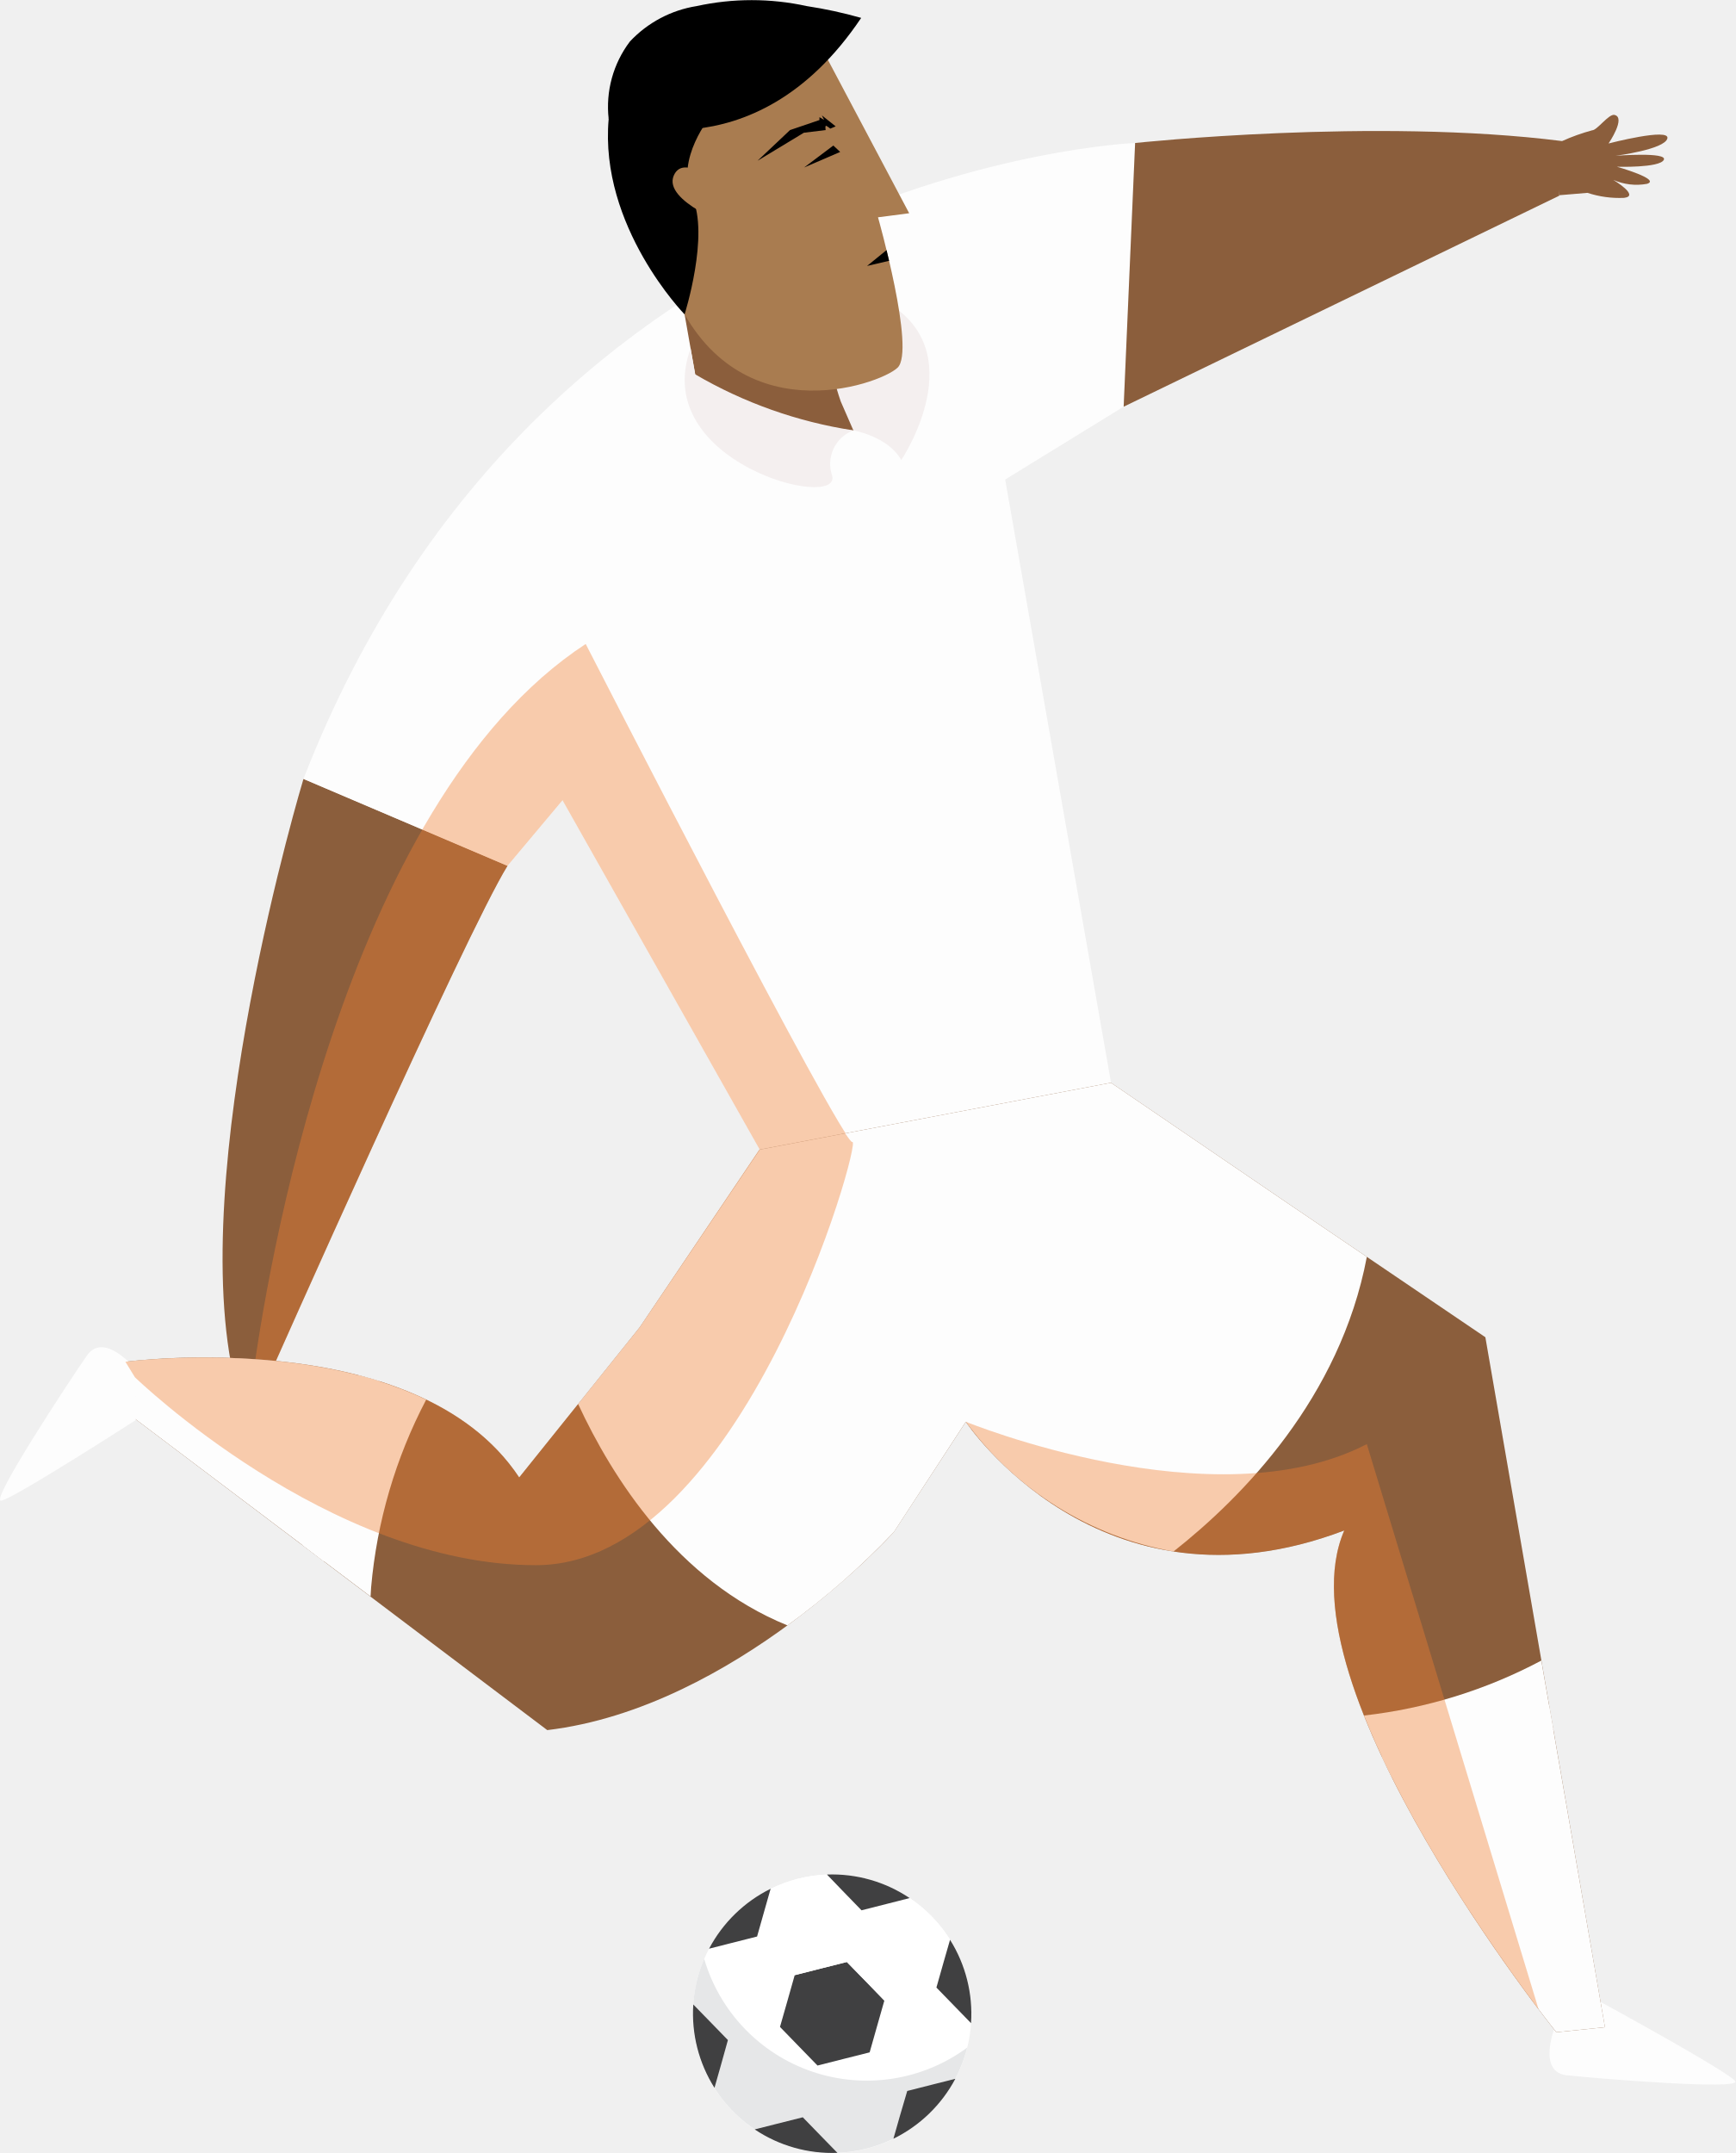
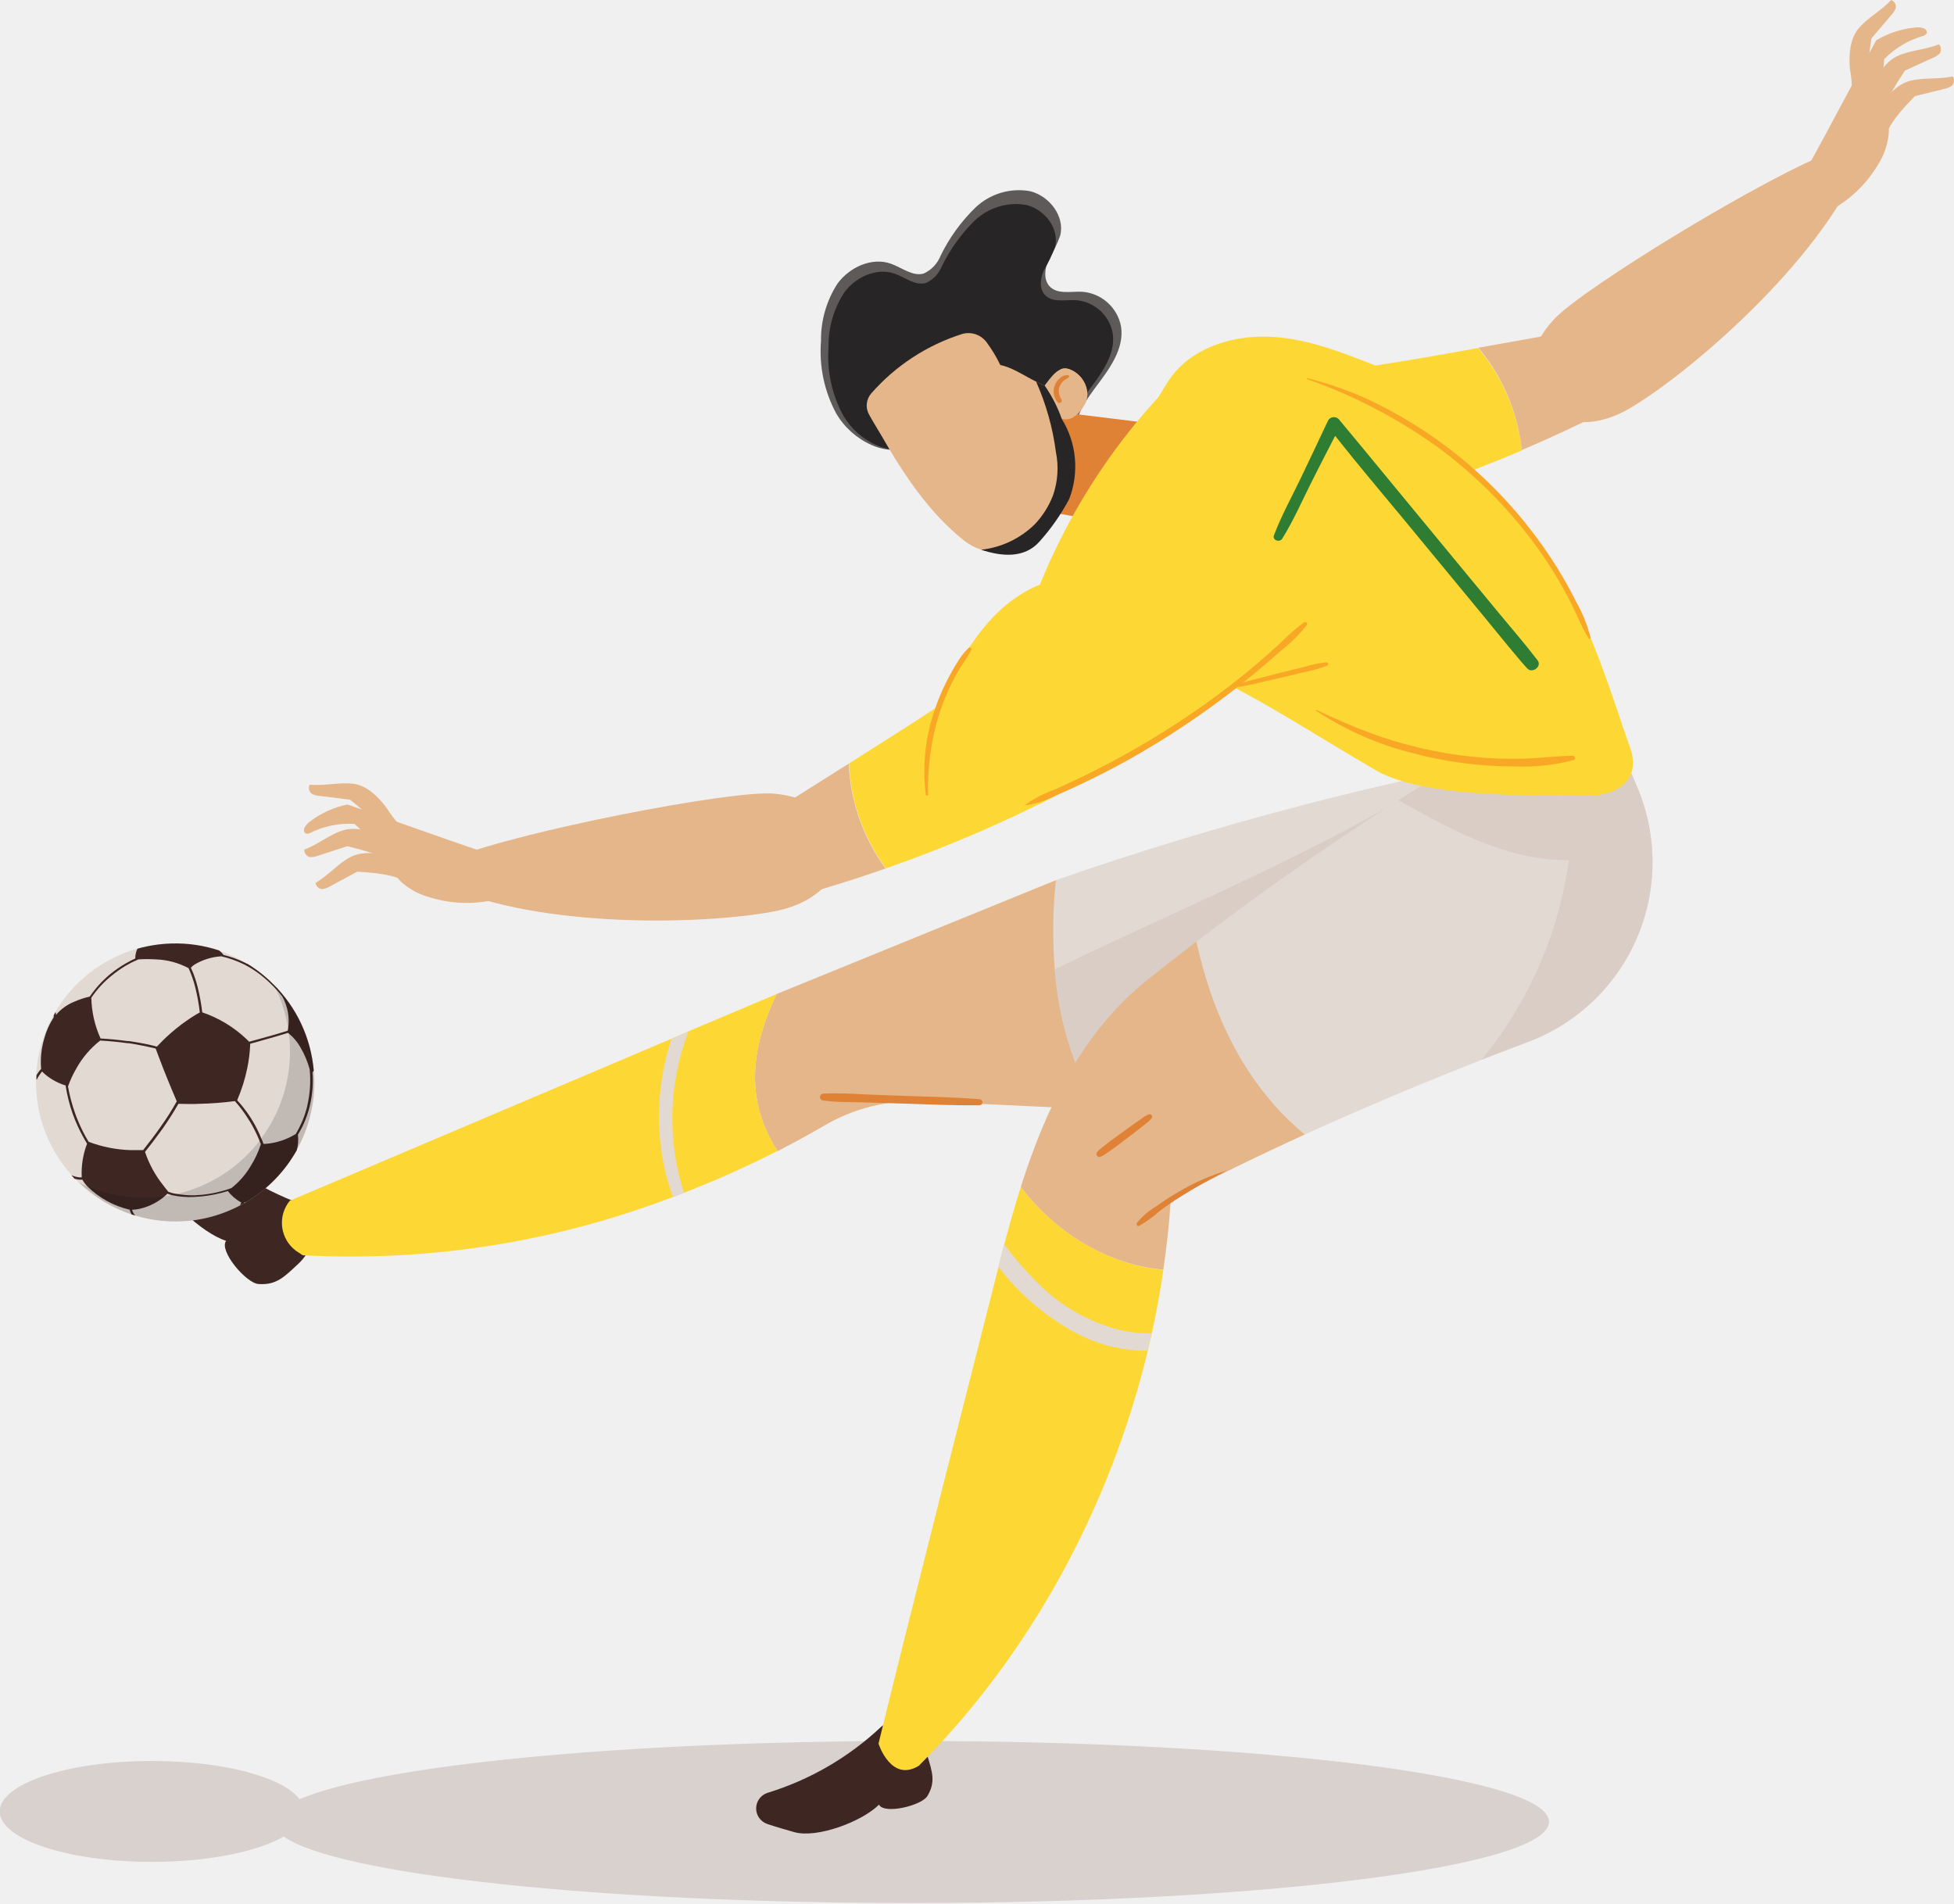
- <svg xmlns="http://www.w3.org/2000/svg" width="120.266" height="149.193">
-   <g data-name="Group 385">
-     <g data-name="Layer 2">
-       <g data-name="Layer 1" fill-rule="evenodd">
-         <path data-name="Path 164" d="M57.67 129.896a9.648 9.648 0 11-9.646 9.648 9.648 9.648 0 019.646-9.648z" fill="#fff" />
-         <path data-name="Path 165" d="M67.028 141.891a9.648 9.648 0 11-18.226-6.151 11.737 11.737 0 0018.226 6.151z" fill="#e6e7e8" />
-         <path data-name="Path 166" d="M61.916 148.204l.431-1.516.527-1.794 1.806-.458 1.528-.386a9.684 9.684 0 01-4.292 4.154z" fill="#404041" />
-         <path data-name="Path 167" d="M55.075 136.869l-.508 1.794-.512 1.793 1.3 1.339 1.3 1.337 1.806-.458 1.808-.455.508-1.794.51-1.792-1.3-1.339-1.3-1.337-1.806.455z" fill="#404041" />
-         <path data-name="Path 168" d="M59.706 132.37l1.809-.453 1.528-.386a9.668 9.668 0 012.8 2.874l-.434 1.512-.508 1.794-1.808.455-1.806.458-1.286-1.332-1.313-1.336.51-1.794z" fill="#fff" />
-         <path data-name="Path 169" d="M53.415 130.883l-.429 1.513-.51 1.8 1.3 1.339 1.3 1.337 1.81-.461 1.806-.455.51-1.794.508-1.792-1.3-1.339-1.1-1.135a9.656 9.656 0 00-3.895.987z" fill="#fff" />
-         <path data-name="Path 170" d="M63.04 131.527l-1.526.39-1.808.458-1.3-1.339-1.096-1.14a9.639 9.639 0 015.73 1.631z" fill="#404041" />
-         <path data-name="Path 171" d="M67.296 140.196l-1.1-1.131-1.3-1.337.508-1.794.437-1.516a9.643 9.643 0 011.455 5.778z" fill="#404041" />
-         <path data-name="Path 172" d="M48.046 138.902l1.1 1.128 1.3 1.337-.5 1.794-.431 1.516a9.641 9.641 0 01-1.469-5.775z" fill="#404041" />
-         <path data-name="Path 173" d="M52.299 147.559l1.528-.386 1.808-.455 1.3 1.337 1.1 1.128a9.643 9.643 0 01-5.732-1.624z" fill="#404041" />
-         <path data-name="Path 174" d="M49.14 135.036l1.519-.386 1.808-.458.508-1.794.431-1.516a9.684 9.684 0 00-4.266 4.154z" fill="#404041" />
-       </g>
-     </g>
-     <g data-name="Layer 2">
-       <g data-name="Layer 1">
-         <path data-name="Path 175" d="M21.031 53.974s-8.258 27.343-4.73 41.877l2.261-.295s13.713-30.9 16.609-35.558z" fill="#8b5e3c" />
-         <path data-name="Path 176" d="M78.661 9.908s-41.156 1.644-57.63 44.066l14.139 6.024 3.815-4.547 13.661 24.2s11.337 4.408 24.35-4.633l-7.335-41.79 8.206-5.046z" fill="#fdfdfd" />
-         <g data-name="Group 374" opacity=".4" fill="#ef7f33">
-           <path data-name="Path 177" d="M59.096 79.135c-.694.253-18.506-34.511-18.506-34.511-16.959 11.1-22.2 44.2-23.1 51.075l1.079-.142s13.706-30.9 16.6-35.558l3.815-4.547 13.661 24.2a20.556 20.556 0 006.2 1.04c.268-1.005.355-1.595.251-1.557z" />
-           <path data-name="Path 178" d="M16.3 95.852l.475-.062-.822-1.804c.09.645.212 1.269.347 1.866z" />
-         </g>
-         <path data-name="Path 179" d="M108.205 10.349a5.35 5.35 0 01.062-.572c-12.96-1.647-29.6.132-29.6.132l-.794 18.273 30.19-14.622a30.114 30.114 0 01.142-3.211z" fill="#8b5e3c" />
-         <path data-name="Path 180" d="M108.257 9.776a13.771 13.771 0 012.081-.746c.347 0 1.148-1.144 1.54-1.068.839.166-.4 1.98-.4 1.98s4.276-1.113 4.075-.347-3.589 1.2-3.589 1.2 3.638-.284 3.34.284-3.246.475-3.246.475 3.094.877 2.081 1.186a4.016 4.016 0 01-2.334-.274s1.873 1.113.746 1.245a7.1 7.1 0 01-2.535-.347l-1.946.163s-.544-3.359.187-3.751z" fill="#8b5e3c" />
-         <path data-name="Path 181" d="M107.771 140.437s-1.28 3.146.818 3.371 12.086 1.04 11.663.406-9.364-5.511-9.364-5.511z" fill="#fdfdfd" />
-         <path data-name="Path 182" d="M102.94 92.664l-14.084-9.548-11.864-8.087-24.339 4.633-8.323 12.319-8.348 10.4C28.9 91.689 8.705 94.363 8.705 94.363l-1.734 2.15 30.956 23.376c13.04-1.554 24.006-13.709 24.006-13.709l5-7.654s9.27 13.966 26.229 7.529c-4.633 10.689 14.694 34.771 14.694 34.771l3.371-.347z" fill="#8b5e3c" />
-         <path data-name="Path 183" d="M25.72 109.991a34.476 34.476 0 013.815-13c-8.747-4.221-20.829-2.625-20.829-2.625l-1.734 2.15 18.71 14.115c.013-.213.02-.425.038-.64z" fill="#fdfdfd" />
-         <path data-name="Path 184" d="M94.53 118.878c4.207 10.581 13.328 21.946 13.328 21.946l3.371-.347-4.411-25.407a34.42 34.42 0 01-12.288 3.808z" fill="#fdfdfd" />
-         <path data-name="Path 185" d="M94.725 87.095l-5.868-3.978-11.864-8.088-24.339 4.633-8.323 12.319-4.266 5.31c2.362 5.095 6.884 12.249 14.51 15.343a53.107 53.107 0 007.366-6.458l4.994-7.654a22.775 22.775 0 0014.393 8.989c4.782-3.77 11.548-10.647 13.397-20.416z" fill="#fdfdfd" />
-         <path data-name="Path 186" d="M60.855 24.779l-1.711 5.057-10.5-1.263-1.2-6.787 4.335-2.254 8.722 5.154z" fill="#8b5e3c" />
-         <path data-name="Path 187" d="M48.179 25.94a31.028 31.028 0 0010.963 3.884 2.482 2.482 0 00-1.47 3.146c.61 2.452-12.7-.926-9.811-8.826z" fill="#f4efef" />
-         <path data-name="Path 188" d="M59.141 29.825s2.4.409 3.319 2.053c0 0 5.2-7.71-1.359-11.122s-2.837 7.058-2.837 7.058z" fill="#f4efef" />
-         <path data-name="Path 189" d="M57.182 3.776l.08.156 5.747 10.845-2.161.281s2.618 9.218 1.356 10.422-11.445 4.786-15.645-5.525-3.028-14.791-3.028-14.791z" fill="#a97c50" />
-         <path data-name="Path 190" d="M42.182 8.24s9.981 4.2 17.5-7a30.67 30.67 0 00-3.773-.818 17.838 17.838 0 00-7.63 0 8.076 8.076 0 00-4.623 2.452 7.5 7.5 0 00-1.474 5.366z" />
-         <path data-name="Path 191" d="M49.292 8s-2.553 3.042-1.328 5.656-.52 8.129-.52 8.129-5.927-6.087-5.261-13.546S49.292 8 49.292 8z" />
-         <path data-name="Path 192" d="M50.381 13.337s-2.937-2.937-3.69-1.165 4 3.506 4 3.506l-.288-2.209" fill="#a97c50" />
-         <path data-name="Path 193" d="M58.226 10.529l-.475-.444-2.022 1.52z" />
-         <path data-name="Path 194" d="M57.914 8.757l-.954-.76.149.309-.319-.187v.2l-2.039.694-2.251 2.126 3.211-1.942 1.509-.184s-.059-.347.049-.291a2.041 2.041 0 01.271.191z" />
-         <path data-name="Path 195" d="M61.441 17.33l-1.353 1.1 1.529-.357z" />
-         <path data-name="Path 196" d="M9.364 94.846s-2.147-2.632-3.35-.9-6.707 10.1-5.941 10.04 9.329-5.58 9.329-5.58z" fill="#fdfdfd" />
-         <path data-name="Path 197" d="M20.937 107.053l1.512 1.151c.555-3.263 1.772-9.017 3.863-12.485a25.668 25.668 0 00-1.453-.416 27.184 27.184 0 00-3.922 11.75z" fill="#fdfdfd" />
-         <path data-name="Path 198" d="M107.348 118.13c-2.865 1.273-7.737 3.208-11.583 3.583q.347.718.694 1.429a26.416 26.416 0 0011.185-3.329z" fill="#fdfdfd" />
-         <path data-name="Path 199" d="M44.331 91.981l-8.348 10.4c-3.947-5.972-11.958-7.765-18.3-8.2l-.784-.049-.925-.034a48.846 48.846 0 00-7.283.267l.659 1.072s13.442 13.037 27.8 13.023 22.626-29.579 21.918-29.326c-.055.021-.229-.2-.5-.607l-5.948 1.134z" fill="#ef7f33" opacity=".4" />
-         <path data-name="Path 200" d="M93.156 106.05c-3.919 9.055 9.336 27.717 13.48 33.211l-11.912-39.19c-10.59 5.483-27.79-1.55-27.79-1.55s9.263 13.966 26.222 7.529z" fill="#ef7f33" opacity=".4" />
+ <svg xmlns="http://www.w3.org/2000/svg" viewBox="0 0 264.63 257.75">
+   <defs>
+     <style>.cls-1{isolation:isolate;}.cls-2{fill:#5f3324;opacity:0.17;}.cls-3{fill:#5e5a5a;}.cls-4{fill:#272525;}.cls-5{fill:#e4b689;}.cls-6{fill:#e2d9d2;}.cls-7{fill:#dacdc5;}.cls-8{fill:#3e2723;}.cls-9{fill:#fdd835;}.cls-10{fill:#e08236;}.cls-11{fill:#2e7d32;}.cls-12{fill:#f9a825;}.cls-13{fill:#dadada;fill-rule:evenodd;mix-blend-mode:multiply;}</style>
+   </defs>
+   <g class="cls-1">
+     <g id="Layer_2" data-name="Layer 2">
+       <g id="OBJECTS">
+         <path class="cls-2" d="M123.42,235.78c-39.24,0-72.34,3.33-82.85,7.89-2.23-3-10.31-5.18-20-5.18-11.38,0-20.6,3.06-20.6,6.83s9.22,6.83,20.6,6.83c7.64,0,14.3-1.38,17.85-3.43,7.25,5.13,42.52,9,85,9,47.7,0,86.36-4.92,86.36-11S171.12,235.78,123.42,235.78Z" />
+         <path class="cls-3" d="M113.25,56a17.73,17.73,0,0,1-2.06-9.83,13.93,13.93,0,0,1,2.25-7.79c1.64-2.2,4.62-3.58,7.21-2.67,1.51.54,3,1.79,4.48,1.32a4.44,4.44,0,0,0,2.25-2.39,23.42,23.42,0,0,1,4.69-6.5,8.55,8.55,0,0,1,7.42-2.25c2.61.63,4.74,3.37,4.1,6a19.58,19.58,0,0,1-1.62,3.4c-.51,1.15-.66,2.65.23,3.54,1.05,1.05,2.8.62,4.29.68a5.79,5.79,0,0,1,5.33,4.69c.49,3.09-1.67,5.89-3.55,8.39s-3.69,5.72-2.46,8.59a9.93,9.93,0,0,0-1.8-.12L142.1,61c-1.23-.07-2.47-.13-3.71-.18-2.51-.09-5-.16-7.53-.18s-5,0-7.53,0c-.85,0-1.67.31-2.51.29a7.65,7.65,0,0,1-2.78-.66A10.46,10.46,0,0,1,113.25,56Z" />
+         <path class="cls-4" d="M114.21,56.29a16.88,16.88,0,0,1-2-9.31,13.14,13.14,0,0,1,2.14-7.39c1.55-2.09,4.38-3.39,6.83-2.52,1.43.5,2.8,1.69,4.25,1.24a4.18,4.18,0,0,0,2.13-2.26A22.37,22.37,0,0,1,132,29.88a8.1,8.1,0,0,1,7-2.12c2.48.59,4.49,3.19,3.89,5.67a19.28,19.28,0,0,1-1.54,3.21c-.48,1.09-.63,2.52.22,3.36,1,1,2.65.59,4.06.65a5.48,5.48,0,0,1,5.06,4.44c.46,2.92-1.59,5.58-3.37,7.95s-3.49,5.42-2.33,8.14a8.24,8.24,0,0,0-1.71-.11l-1.8-.1c-1.17-.07-2.35-.12-3.52-.17-2.38-.09-4.75-.15-7.13-.17s-4.76,0-7.14,0c-.8,0-1.58.29-2.37.27a7.24,7.24,0,0,1-2.64-.62A9.87,9.87,0,0,1,114.21,56.29Z" />
+         <path class="cls-5" d="M105.17,134.62,143,119.2l5.7,31.05L125,149.13a24.3,24.3,0,0,0-13.44,3.35c-1.73,1-3.83,2.18-6.25,3.42C100.67,148.76,101.88,141.58,105.17,134.62Z" />
+         <path class="cls-6" d="M177.36,149.07q-14,.77-28,2.31c-6.13-9.67-7.49-20.88-6.37-32.18a434.63,434.63,0,0,1,67.9-17.66l.69,8.46A36.22,36.22,0,0,1,177.36,149.07Z" />
+         <path class="cls-7" d="M149.34,151.38q14-1.56,28-2.31A36.22,36.22,0,0,0,211.56,110l-.69-8.46c-4.94.86-9.86,1.83-14.76,2.87-16.62,10.65-35.62,18.29-53.27,26.87A44,44,0,0,0,149.34,151.38Z" />
+         <path class="cls-8" d="M41.08,163.18A43,43,0,0,1,24.75,152.5a2.43,2.43,0,0,0-4.13,2.05c.21,1.43.48,2.83.72,4.1.65,3.45,5.94,8.3,9.28,9.4-1,1.35,2.7,5.71,4.37,5.84,2.41.19,3.5-.95,5.32-2.65a6.61,6.61,0,0,0,2-3.27C42.74,166.24,42.72,163.74,41.08,163.18Z" />
+         <path class="cls-9" d="M105.18,134.62l-12,5.07-2.29,1L39.25,162.61a4.72,4.72,0,0,0,.87,6.81L41,170a121.91,121.91,0,0,0,50.2-7.92l1.47-.56a135.1,135.1,0,0,0,12.64-5.66C100.67,148.76,101.88,141.57,105.18,134.62Z" />
+         <path class="cls-6" d="M93.23,139.69l-2.29,1A33.46,33.46,0,0,0,90.17,159a29.68,29.68,0,0,0,1,3.12l1.47-.56a32,32,0,0,1-.84-3.09,32.94,32.94,0,0,1,1.44-18.78Z" />
+         <path class="cls-10" d="M117,148.21l5.12.19c3.52.13,7.07.17,10.59.47a.41.41,0,0,1,0,.81c-3.53.06-7.07-.13-10.6-.23l-5.12-.15c-1.82-.06-3.67,0-5.47-.26a.47.47,0,0,1,0-.94A52.62,52.62,0,0,1,117,148.21Z" />
+         <path class="cls-8" d="M119.33,233.86a39.21,39.21,0,0,1-15.41,8.95,2.22,2.22,0,0,0,0,4.21c1.25.42,2.51.78,3.64,1.1,3.09.88,9.22-1.44,11.48-3.72.7,1.36,5.77.13,6.56-1.17,1.14-1.9.66-3.25,0-5.44a6,6,0,0,0-1.86-2.95C122.51,233.76,120.47,232.76,119.33,233.86Z" />
+         <path class="cls-9" d="M138.25,160.74c-.82,2.58-1.55,5.18-2.24,7.77l-.6,2.32-.18.73c-1.8,7.14-13.33,52.31-16.25,64.57,0,.07,1.73,5.32,5.46,3,15.19-15.2,25.91-35.11,31-56.17.19-.78.36-1.57.54-2.35.63-2.86,1.15-5.75,1.58-8.63C150,171.29,142.84,166.83,138.25,160.74Z" />
+         <path class="cls-5" d="M155.41,132.69q3.28-2.62,6.62-5.17c2.26,10.13,6.63,19.47,14.71,26.11q-9.21,4.2-18.19,8.87c-.19,3.15-.54,6.31-1,9.45-7.6-.66-14.71-5.12-19.3-11.22C141.64,150.07,146.53,139.79,155.41,132.69Z" />
+         <path class="cls-6" d="M206.89,141.15q-15.28,5.73-30.15,12.48c-8.08-6.64-12.45-16-14.71-26.11a396.54,396.54,0,0,1,53.89-34.7l5.83,13.83A26,26,0,0,1,206.89,141.15Z" />
+         <path class="cls-7" d="M221.75,106.65l-5.83-13.83q-13.56,7.25-26.52,15.55c7,3.9,14.36,8.12,23.08,8.12a54.29,54.29,0,0,1-11.81,27c2.07-.8,4.14-1.6,6.22-2.38A26,26,0,0,0,221.75,106.65Z" />
+         <path class="cls-10" d="M156.59,163.37c1-.71,2-1.38,3.1-2a29,29,0,0,1,6.48-2.85s0,0,0,0c-2.14,1.1-4.26,2.27-6.29,3.55q-1.47.91-2.85,1.95a15.65,15.65,0,0,1-2.76,2c-.26.12-.41-.22-.29-.41A9.79,9.79,0,0,1,156.59,163.37Z" />
+         <path class="cls-10" d="M149.39,155.3c.3-.23.59-.48.9-.71l1.72-1.25c.57-.41,1.14-.84,1.72-1.24.31-.22.62-.44.94-.65a3.48,3.48,0,0,1,.93-.54.34.34,0,0,1,.37.53,4.62,4.62,0,0,1-.79.74l-.9.71c-.56.44-1.13.86-1.69,1.29l-1.7,1.29c-.3.23-.62.43-.94.65a4.38,4.38,0,0,1-.93.55.4.4,0,0,1-.44-.63A4.08,4.08,0,0,1,149.39,155.3Z" />
+         <path class="cls-6" d="M136,168.51l-.6,2.32-.18.73a32.48,32.48,0,0,0,11,9.23,20.56,20.56,0,0,0,9.18,2.14c.19-.78.36-1.57.54-2.35a18.11,18.11,0,0,1-3.87-.36,23.87,23.87,0,0,1-11.45-6.39A44.33,44.33,0,0,1,136,168.51Z" />
+         <path class="cls-10" d="M134.8,54.75,154,57.1a31.64,31.64,0,0,1,7.17,17.44c-6.62-2.34-13.09-4.44-20.06-5.31Z" />
+         <path class="cls-5" d="M119.34,58.94c3,5.25,6.53,10.57,11.24,14.28a7.56,7.56,0,0,0,10.33-1,19.07,19.07,0,0,0,3.08-4.8,11.94,11.94,0,0,0-.2-10.74c1.67.67,3.46-1.77,3.47-3.27A3.73,3.73,0,0,0,144.81,50c-1.42-.5-2.4,1-3.34,2.21-2.42-1-3.89-2.31-6-2.78a18.85,18.85,0,0,0-1.8-3,3.06,3.06,0,0,0-3.33-1.21A27.31,27.31,0,0,0,118,53.27a2.5,2.5,0,0,0-.31,2.86C118.24,57.14,118.92,58.21,119.34,58.94Z" />
+         <path class="cls-5" d="M146.84,54.9a3.33,3.33,0,0,0,.42-1.45A3.73,3.73,0,0,0,144.81,50a1.59,1.59,0,0,0-1.18,0A53.72,53.72,0,0,1,146.84,54.9Z" />
+         <path class="cls-4" d="M143.79,56.72a19.13,19.13,0,0,0-2.32-4.52c-.3-.12-.87-.38-1.15-.52A34.28,34.28,0,0,1,143,61.21a11.18,11.18,0,0,1-.39,5.88A11.87,11.87,0,0,1,140.14,71a12.26,12.26,0,0,1-7.27,3.45h0c2.8.93,5.89,1.2,7.93-1.13a29,29,0,0,0,4-5.73A12.27,12.27,0,0,0,143.79,56.72Z" />
+         <path class="cls-10" d="M142.84,52.22a2.27,2.27,0,0,1,.7-1,1.43,1.43,0,0,1,1.13-.41.18.18,0,0,1,.08.29,3.74,3.74,0,0,1-.42.27,2.57,2.57,0,0,0-.37.28,1.93,1.93,0,0,0-.48.75,1.9,1.9,0,0,0-.07.85,2.8,2.8,0,0,0,.34.85.32.32,0,0,1-.51.38A2.22,2.22,0,0,1,142.84,52.22Z" />
+         <path class="cls-9" d="M220,99.08c-4.57-13.71-8.73-25.71-20.95-35.18-11-8.55-25.42-14.44-39.32-13.07A84.55,84.55,0,0,0,138.4,86c19.55-.66,31,8.49,47.95,18.33,6.47,3.76,21.12,3.37,28.61,3.44,4,0,7.31-2.05,5.83-6.45Z" />
+         <path class="cls-9" d="M166.51,87.39a44.58,44.58,0,0,0-17.7-9c-4.92-1.21-10.17,1.1-13.79,4.65s-5.92,8.19-8.16,12.74c-3.74,2.49-7.79,5-11.88,7.62a25.9,25.9,0,0,0,5,14.2,183,183,0,0,0,46.66-24.25,4.24,4.24,0,0,0,2-2.35C168.87,89.58,167.65,88.31,166.51,87.39Z" />
+         <path class="cls-5" d="M99.29,113.42c-.8,3.45.42,7.83,3.65,9.28q8.63-2.15,17-5.08a25.9,25.9,0,0,1-5-14.2C109.62,106.78,104.19,110.15,99.29,113.42Z" />
+         <path class="cls-5" d="M61.62,120.55c0-2.13,0-2.29,0-4.42,8.25-3.43,37.33-9.15,43.19-8.65,4.47.38,9,2.76,8.94,7.24v.17c-.07,4.69-4,7.53-8.57,8.47C96.6,125.11,75.19,125.88,61.62,120.55Z" />
+         <path class="cls-5" d="M67.55,121.71a16.85,16.85,0,0,1-9.26-.16,9.49,9.49,0,0,1-3.83-2,5.24,5.24,0,0,1-1.76-3.87c-1.49-1.45-3.2-2.64-4.69-4.1a11.82,11.82,0,0,0-6.1,1.27c-.76.24-.84-.39-.67-.76a2.28,2.28,0,0,1,.81-.88,12.5,12.5,0,0,1,5-2.26c6,2.06,12.19,4.32,18.23,6.37a4.39,4.39,0,0,1,1.61.82,2.9,2.9,0,0,1,.75,2.4C67.59,119.36,67.89,120.91,67.55,121.71Z" />
+         <path class="cls-5" d="M56,113.67a20.62,20.62,0,0,1-3.68-4.31c-1.15-1.51-2.64-3-4.51-3.22s-3.7.3-5.88.14a1.05,1.05,0,0,0,.23,1.18,2.39,2.39,0,0,0,1.09.32l4.16.52c1.93,1.57,4,3.22,4.91,5.52a2.9,2.9,0,0,0,.54,1,1.62,1.62,0,0,0,1.91.09A3.57,3.57,0,0,0,56,113.67Z" />
+         <path class="cls-5" d="M57.08,115.79a20.3,20.3,0,0,1-5.16-2.34c-1.69-.87-3.64-1.55-5.46-1s-3.22,1.84-5.26,2.62a1.05,1.05,0,0,0,.71,1,2.44,2.44,0,0,0,1.12-.17l4-1.3c2.41.6,5,1.21,6.79,2.91a2.75,2.75,0,0,0,.93.7,1.62,1.62,0,0,0,1.77-.73A3.62,3.62,0,0,0,57.08,115.79Z" />
+         <path class="cls-5" d="M58.51,117.49A20.09,20.09,0,0,1,53,116.08c-1.81-.56-3.86-.88-5.55,0s-2.85,2.37-4.72,3.5a1,1,0,0,0,.87.83,2.35,2.35,0,0,0,1.07-.36l3.71-2c2.47.17,5.12.32,7.19,1.68a2.81,2.81,0,0,0,1,.53,1.63,1.63,0,0,0,1.62-1A3.53,3.53,0,0,0,58.51,117.49Z" />
+         <path class="cls-9" d="M151.34,70a44.67,44.67,0,0,1,7-18.56c2.83-4.2,8.26-6,13.33-5.85s9.89,2.06,14.61,3.91c4.44-.67,9.16-1.51,13.91-2.37A25.82,25.82,0,0,1,206.1,61a182.89,182.89,0,0,1-50.81,13.51,4.28,4.28,0,0,1-3-.42C151.07,73.17,151.11,71.41,151.34,70Z" />
+         <path class="cls-5" d="M218.55,43.92c2.92,2,5,6.06,3.55,9.31q-7.8,4.23-16,7.72a25.82,25.82,0,0,0-5.88-13.86C206.45,46,212.73,44.8,218.55,43.92Z" />
+         <path class="cls-5" d="M251.19,23.81l-3-3.27c-8.41,3-33.75,18.4-37.74,22.71-3.05,3.29-4.79,8.1-1.73,11.38l.11.12c3.21,3.42,8,2.89,12,.48C228.42,50.74,244.76,36.89,251.19,23.81Z" />
+         <path class="cls-5" d="M247.6,28.66a17,17,0,0,0,6.74-6.36,9.61,9.61,0,0,0,1.44-4.09,5.18,5.18,0,0,0-1.31-4c.13-2.08.59-4.12.71-6.2a11.87,11.87,0,0,1,5.36-3.17c.73-.34.36-.85,0-1a2.31,2.31,0,0,0-1.2-.11,12.55,12.55,0,0,0-5.24,1.73c-3.08,5.59-6.1,11.4-9.18,17a4.35,4.35,0,0,0-.64,1.69,2.86,2.86,0,0,0,1.06,2.28C246,27,246.8,28.3,247.6,28.66Z" />
+         <path class="cls-5" d="M250.72,14.94a20.31,20.31,0,0,0-.19-5.66c-.16-1.89,0-4,1.17-5.42s2.93-2.28,4.43-3.86a1,1,0,0,1,.63,1,2.27,2.27,0,0,1-.59,1l-2.72,3.2c-.37,2.45-.8,5.07.09,7.38a2.82,2.82,0,0,1,.29,1.12,1.62,1.62,0,0,1-1.35,1.36A3.52,3.52,0,0,1,250.72,14.94Z" />
+         <path class="cls-5" d="M251.35,17.23A20.28,20.28,0,0,0,253.58,12c.66-1.78,1.66-3.59,3.37-4.4S260.57,6.8,262.6,6a1.05,1.05,0,0,1,.14,1.19,2.47,2.47,0,0,1-.95.63L258,9.56c-1.37,2.06-2.87,4.26-3,6.73a2.71,2.71,0,0,1-.22,1.13,1.6,1.6,0,0,1-1.79.66A3.54,3.54,0,0,1,251.35,17.23Z" />
+         <path class="cls-5" d="M251.44,19.45a20.55,20.55,0,0,0,3.11-4.74c.95-1.64,2.25-3.25,4.08-3.75s3.71-.17,5.84-.6a1.05,1.05,0,0,1-.07,1.2,2.45,2.45,0,0,1-1,.46l-4.07,1c-1.71,1.79-3.58,3.69-4.19,6.09a2.66,2.66,0,0,1-.4,1.08,1.61,1.61,0,0,1-1.89.33A3.49,3.49,0,0,1,251.44,19.45Z" />
+         <path class="cls-11" d="M208.23,89.42c-1.66-2.17-3.46-4.25-5.2-6.35l-5.24-6.34L187.29,64c-2-2.43-4-4.86-6-7.25a.91.91,0,0,0-1.42.18c-1.23,2.62-2.46,5.23-3.71,7.83s-2.63,5.09-3.63,7.74c-.25.67.76,1,1.11.47,1.49-2.39,2.64-5,3.91-7.55,1.07-2.14,2.17-4.27,3.27-6.39,3.16,4,6.42,7.83,9.64,11.73l10.39,12.59c1.5,1.82,5.68,7,6.14,7.31C207.7,91.11,208.83,90.21,208.23,89.42Z" />
+         <path class="cls-12" d="M176.65,84.24a27.05,27.05,0,0,0-3.28,2.88c-1.11,1-2.25,2-3.4,3q-3.42,2.86-7.06,5.44a117.29,117.29,0,0,1-15.29,9.12c-1.51.75-3.05,1.47-4.6,2.17a17.46,17.46,0,0,0-4.29,2.22s0,0,0,0a12,12,0,0,0,4.06-1.25c1.35-.58,2.69-1.18,4-1.81,2.75-1.32,5.45-2.73,8.07-4.28a116.36,116.36,0,0,0,14.78-10.32q1.94-1.58,3.78-3.23A21.16,21.16,0,0,0,177,84.63.29.29,0,0,0,176.65,84.24Z" />
+         <path class="cls-12" d="M179.62,89.69a16.3,16.3,0,0,0-2.92.61l-3.19.78-3.06.79a24.58,24.58,0,0,0-3.14.93c-.13.06-.14.29,0,.28a23.82,23.82,0,0,0,3.14-.6l3.09-.71,3.07-.74a18.53,18.53,0,0,0,3.1-.87C180,90.06,179.86,89.68,179.62,89.69Z" />
+         <path class="cls-12" d="M131.14,87.78a9.06,9.06,0,0,0-1.54,2c-.48.76-.92,1.54-1.33,2.35a29,29,0,0,0-2,5,25.37,25.37,0,0,0-.89,10.5c0,.18.31.13.31,0A33.88,33.88,0,0,1,127,97.35a29.65,29.65,0,0,1,1.9-4.84c.37-.74.77-1.46,1.2-2.17a20.86,20.86,0,0,0,1.43-2.29A.23.23,0,0,0,131.14,87.78Z" />
+         <path class="cls-12" d="M213.48,81.54c-.79-1.6-1.67-3.16-2.61-4.68a61.36,61.36,0,0,0-6.3-8.4,59.85,59.85,0,0,0-16.56-13,45.51,45.51,0,0,0-11-4.25.07.07,0,0,0,0,.13A70.05,70.05,0,0,1,195.3,61,62,62,0,0,1,209.6,76.2c1.05,1.61,2,3.26,2.92,5s1.59,3.6,2.62,5.24a.14.14,0,0,0,.26-.11A19.16,19.16,0,0,0,213.48,81.54Z" />
+         <path class="cls-12" d="M213.05,102.36c-2.29,0-4.58.33-6.87.39a54.84,54.84,0,0,1-6.9-.28,56.42,56.42,0,0,1-13.63-3.18c-2.51-.92-4.94-2-7.36-3.15-.08,0-.13.07-.07.11a42.48,42.48,0,0,0,12.88,5.69,53.56,53.56,0,0,0,14,1.86,27.32,27.32,0,0,0,8-.86A.3.3,0,0,0,213.05,102.36Z" />
+         <path class="cls-6" d="M42.5,144.94A18.79,18.79,0,0,0,37,133.28a19.08,19.08,0,0,0-3.5-2.76l0,0a19.12,19.12,0,0,0-3.86-1.8,5,5,0,0,1,.64.57h0a4.5,4.5,0,0,0-.65-.57,18.82,18.82,0,0,0-6.48-.95,19.13,19.13,0,0,0-4.58.71.84.84,0,0,0-.13.27,1.59,1.59,0,0,1,.12-.27,18.94,18.94,0,0,0-11.09,8.6c0,.12,0,.24.06.36h0c0-.12,0-.25-.06-.38l-.24.43h0a18.62,18.62,0,0,0-2.34,8.14c.2-.32.19-.32,0,0,0,.22,0,.44,0,.66l0,0,0,0c0,.29,0,.59,0,.88a18.8,18.8,0,0,0,4.83,12h0l.43.47c.17.17.34.35.52.51a19.06,19.06,0,0,0,7.21,4.35l.48.14a18.75,18.75,0,0,0,14.17-1.4c.15-.07.29-.16.44-.24l.39-.22a19.15,19.15,0,0,0,6.81-7,18.76,18.76,0,0,0,2.4-9.78C42.55,145.66,42.53,145.3,42.5,144.94Z" />
+         <path class="cls-8" d="M42.49,145A18.73,18.73,0,0,0,37,133.28a18.35,18.35,0,0,0-3.5-2.76s0,0,0,0l-.06,0c-.13-.06-.24-.14-.37-.19a13.06,13.06,0,0,0-2.79-1A2.87,2.87,0,0,0,30,129c-.09-.09-.2-.18-.32-.28h0a18.63,18.63,0,0,0-6.49-.94,19,19,0,0,0-4.57.7s0,.08-.07.13a3.06,3.06,0,0,0-.23,1.2l-.49.23c-.28.14-.56.31-.85.46a16.36,16.36,0,0,0-2.1,1.46,14.81,14.81,0,0,0-2.72,3,11.85,11.85,0,0,0-2.06.68,6.36,6.36,0,0,0-2.52,1.81c0-.13,0-.25-.06-.38l-.24.43h0c0,.09,0,.17,0,.26l-.06.1A10.08,10.08,0,0,0,6,140.62a11,11,0,0,0-.43,4.14,4.42,4.42,0,0,0-.48.62l-.09.13s0,.07-.06.11c0,.22,0,.44,0,.66,0,0,0-.07.06-.11a5.9,5.9,0,0,1,.7-1.06c.15.15.31.31.47.44A7.83,7.83,0,0,0,8.88,147a21.75,21.75,0,0,0,1,3.94c.19.53.41,1.06.65,1.58a24.46,24.46,0,0,0,1.26,2.37,11.11,11.11,0,0,0-.72,4.56l-.33,0a4.38,4.38,0,0,1-1.07-.29c.14.17.29.32.43.48a4.94,4.94,0,0,0,.65.12,2.63,2.63,0,0,0,.41,0,3.93,3.93,0,0,0,.68.92h0a12.12,12.12,0,0,0,5.72,3.15,2.53,2.53,0,0,0,.26.63l.48.16a2.66,2.66,0,0,1-.4-.7s0-.05,0-.08h0a7.79,7.79,0,0,0,.86-.1,7.92,7.92,0,0,0,3.27-1.51l.31-.26a3,3,0,0,0,.32-.3l.5.16a11.13,11.13,0,0,0,3.12.27l1-.07a18,18,0,0,0,3.58-.73,5.64,5.64,0,0,0,1.8,1.54c0,.13-.11.25-.17.37A3.75,3.75,0,0,0,33,163a.49.49,0,0,1,.06-.13l.32-.09a19,19,0,0,0,6.81-7,5.45,5.45,0,0,0,.16-2.11c.25-.41.47-.84.68-1.26a13.28,13.28,0,0,0,.94-2.7,14.69,14.69,0,0,0,.35-4.49A1.27,1.27,0,0,0,42.49,145ZM26.36,130.62a8.09,8.09,0,0,1,3.6-1.11,14.28,14.28,0,0,1,3.12,1.11c.37.19.73.4,1.09.62s.74.49,1.1.77a17.8,17.8,0,0,1,2.1,1.94c.28.3.58.63.86,1a6.86,6.86,0,0,1,.79,4.35c0,.11-.05.2-.07.29-1.13.36-2.27.69-3.42,1l-1.79.49-.35-.35a16.26,16.26,0,0,0-6-3.63,27.48,27.48,0,0,0-.62-3.42c-.11-.42-.22-.81-.35-1.2a11.36,11.36,0,0,0-.57-1.42A2.22,2.22,0,0,1,26.36,130.62Zm-11.31,1.57a16.85,16.85,0,0,1,1.9-1.36l.85-.47.94-.43a18.76,18.76,0,0,1,2.37,0,10.07,10.07,0,0,1,4.43,1.19,15.13,15.13,0,0,1,.91,2.62l0,0a26.68,26.68,0,0,1,.61,3.37l-.51.29a24.51,24.51,0,0,0-5.11,4.14l-.19.2c-1-.27-2.08-.48-3.14-.65l-.65-.1-.22,0c-1.2-.17-2.4-.28-3.62-.35a14,14,0,0,1-1.25-5.52A13.54,13.54,0,0,1,15.05,132.19Zm-4.5,19.55c-.13-.29-.24-.57-.34-.86a22.65,22.65,0,0,1-1-3.74,14,14,0,0,1,1.13-2.44,12.5,12.5,0,0,1,3.23-3.78c1.24.07,2.48.19,3.7.36l.17,0,.69.11c1,.17,2,.38,2.95.61.14.39.29.78.43,1.15.75,2,1.57,4,2.43,6a34.88,34.88,0,0,1-2.1,3.33l-.05.07c-.75,1.08-1.57,2.15-2.41,3.21l-.81,0-.87,0A17.56,17.56,0,0,1,12,154.63,19.64,19.64,0,0,1,10.55,151.74ZM33.9,158a10.64,10.64,0,0,1-2.56,2.9,16.42,16.42,0,0,1-4,.91l-1,.07A12.74,12.74,0,0,1,24,161.7a5.39,5.39,0,0,1-1.2-.3c-.24-.3-.49-.6-.72-.91A14.7,14.7,0,0,1,19.64,156c.76-.95,1.48-1.9,2.17-2.86l.29-.4c.75-1.07,1.43-2.15,2.06-3.25.91,0,1.84.06,2.77,0a44,44,0,0,0,4.88-.37,17.7,17.7,0,0,1,1.9,2.56c.06.08.11.17.17.26a18.49,18.49,0,0,1,1.27,2.56,4.69,4.69,0,0,0,.18.45A13.13,13.13,0,0,1,33.9,158Zm7.73-8.29a13.24,13.24,0,0,1-.66,2.05,14.79,14.79,0,0,1-.92,1.82A9.17,9.17,0,0,1,36,154.91l-.32,0a6.15,6.15,0,0,0-.28-.71,17.48,17.48,0,0,0-1.22-2.45c-.14-.24-.29-.47-.44-.69A17.12,17.12,0,0,0,32.12,149a22.15,22.15,0,0,0,1.38-4.4,20.33,20.33,0,0,0,.39-3.25c.56-.15,1.1-.29,1.65-.46,1.16-.32,2.32-.65,3.44-1,.06,0,.08.06.14.08a6.49,6.49,0,0,1,1.55,1.84,12.23,12.23,0,0,1,1.27,3A14.94,14.94,0,0,1,41.63,149.66Z" />
+         <path class="cls-13" d="M42.56,146a18.76,18.76,0,0,1-2.4,9.78,19.15,19.15,0,0,1-6.81,7L33,163c-.15.08-.29.17-.44.24a18.75,18.75,0,0,1-14.17,1.4l-.48-.14a19.06,19.06,0,0,1-7.21-4.35c.4.2.8.39,1.22.56h0A20.09,20.09,0,0,0,22.38,162l.83-.14.74-.16a19.82,19.82,0,0,0,11.2-7.2l.21-.3a19.68,19.68,0,0,0,3.9-12.39c0-.62-.07-1.24-.15-1.84q0-.34-.09-.69a20.05,20.05,0,0,0-1.65-5.35l-.33-.66a18.79,18.79,0,0,1,5.46,11.66C42.53,145.3,42.55,145.66,42.56,146Z" />
      </g>
    </g>
  </g>
</svg>
